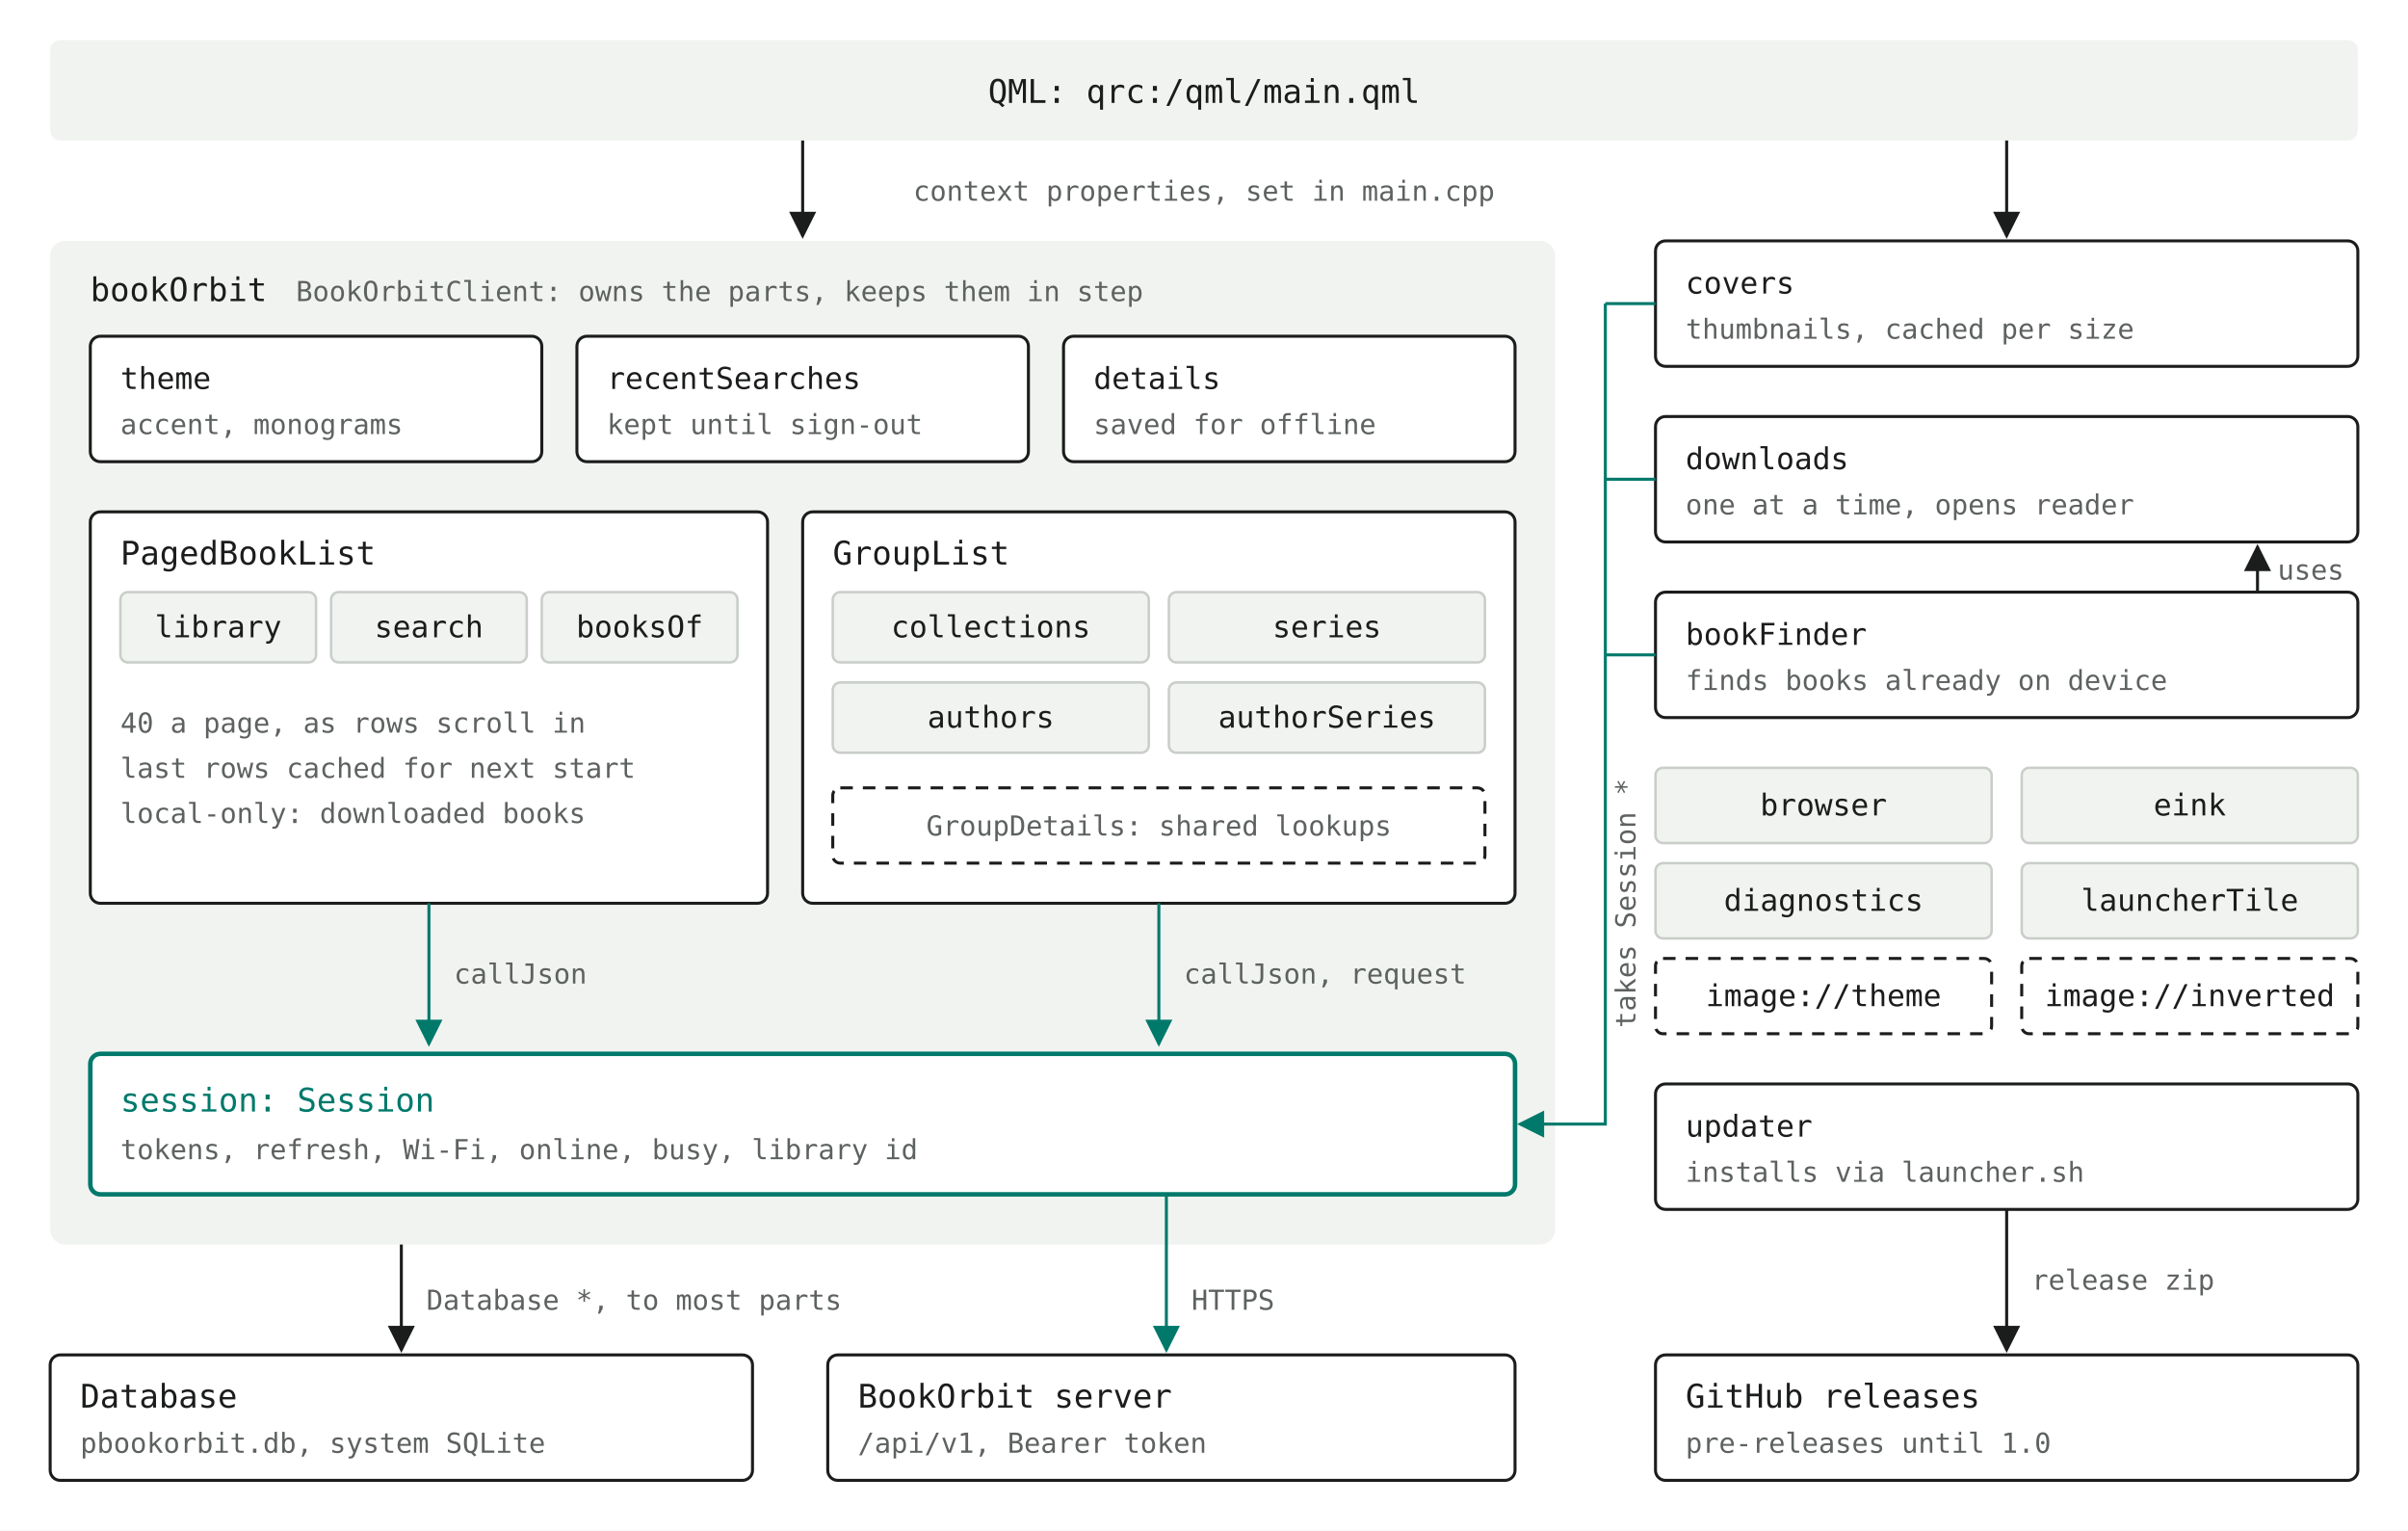
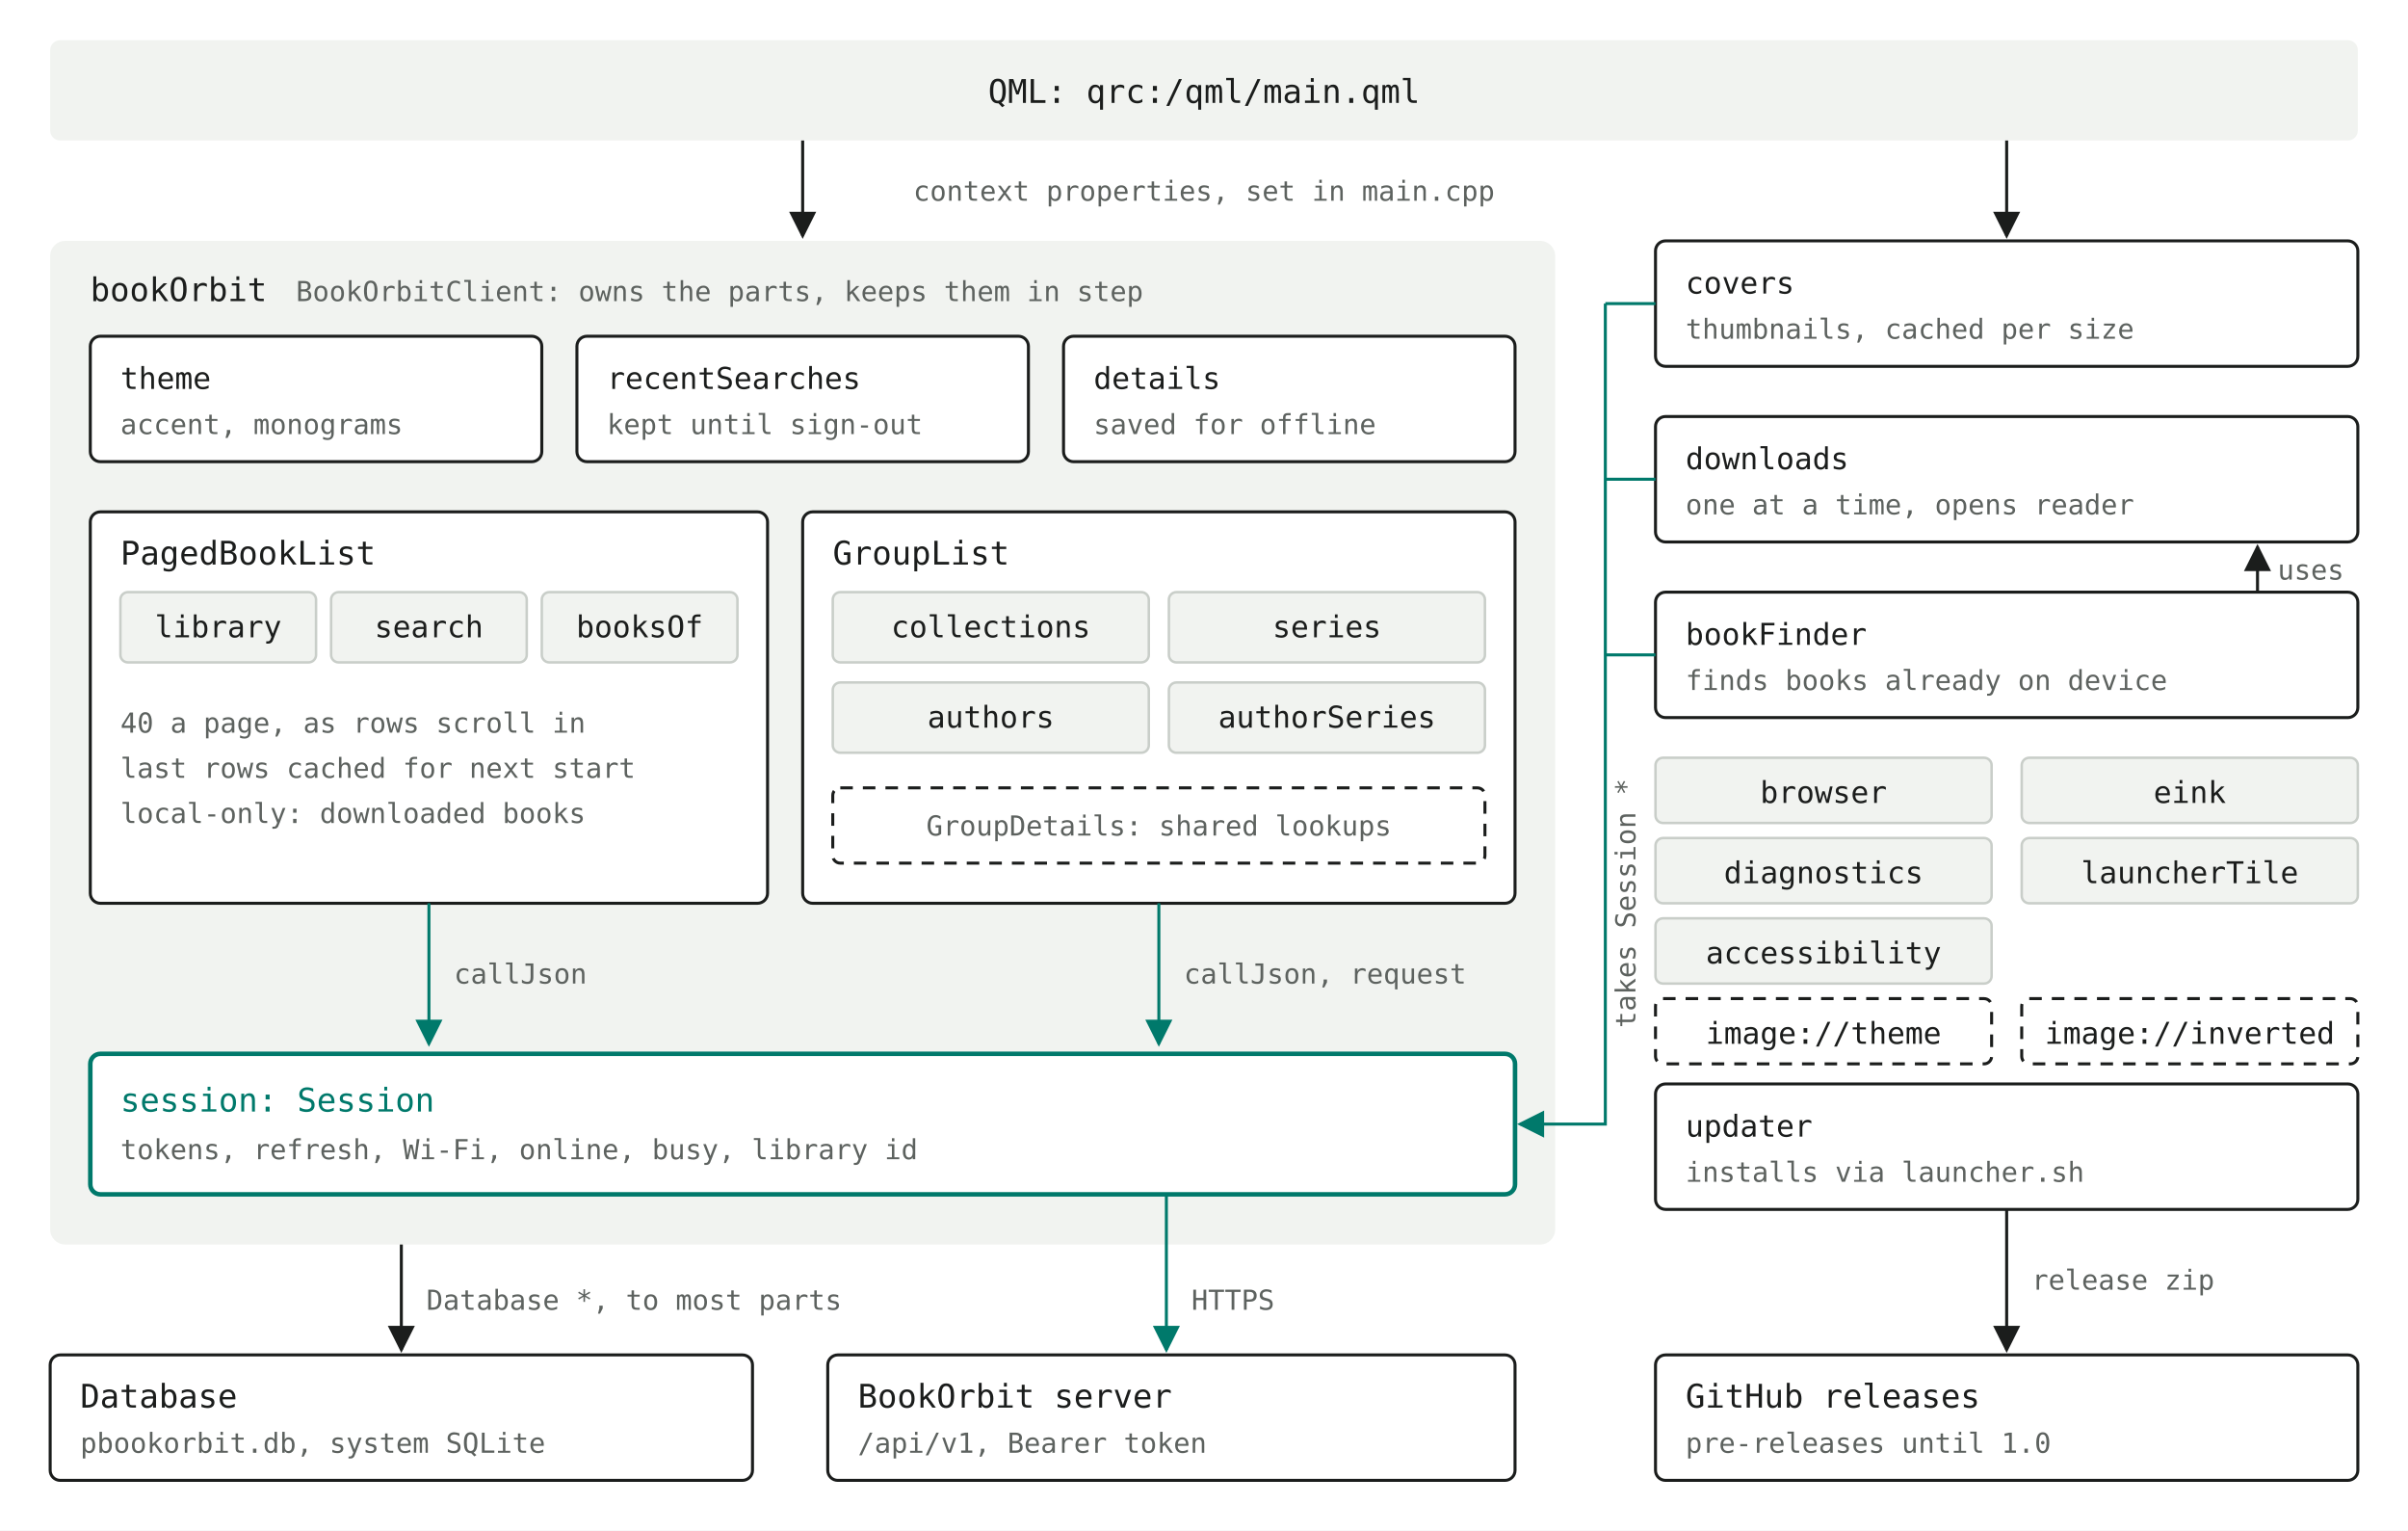
- <svg xmlns="http://www.w3.org/2000/svg" width="960" height="610" viewBox="0 0 960 610" role="img" aria-label="QML reaches bookOrbit and the other context properties set in main.cpp. bookOrbit, the BookOrbitClient, owns theme, recentSearches, details, the book lists (library, search, booksOf), the group lists (collections, series, authors, authorSeries) with their shared GroupDetails, and the session. The lists call the BookOrbit server through Session. Covers, Downloads and BookFinder take a Session pointer, and BookFinder uses Downloads. Most parts take the Database. The updater fetches GitHub releases.">
+ <svg xmlns="http://www.w3.org/2000/svg" width="960" height="610" viewBox="0 0 960 610" role="img" aria-label="QML reaches bookOrbit and the other context properties set in main.cpp. bookOrbit, the BookOrbitClient, owns theme, recentSearches, details, the book lists (library, search, booksOf), the group lists (collections, series, authors, authorSeries) with their shared GroupDetails, and the session. The lists call the BookOrbit server through Session. Covers, Downloads and BookFinder take a Session pointer, and BookFinder uses Downloads. Most parts take the Database. The updater fetches GitHub releases. accessibility holds the system's text settings.">
  <style>
    svg { font-family: "IBM Plex Mono", ui-monospace, "DejaVu Sans Mono", Menlo, Consolas, monospace; }
    text { font-size: 12px; }
    .name { font-size: 13px; font-weight: 500; }
    .muted { font-size: 11px; }
    .box, .line, .keyline { stroke-width: 1.2; }
    .chip { stroke-width: 1; }
    .frame, .line, .keyline { fill: none; }
    .frame, .key { stroke-width: 1.8; }
    .dash { stroke-dasharray: 5 4; }
    svg { color: #1b1d1c; }
    .bg { fill: #ffffff; }
    text { fill: #1b1d1c; }
    .muted { fill: #5d625f; }
    .accent-text { fill: #00796b; }
    .box { fill: #ffffff; stroke: #1b1d1c; }
    .chip { fill: #f1f3f0; stroke: #c9cec9; }
    .frame { stroke: #1b1d1c; }
    .key { fill: #ffffff; stroke: #00796b; }
    .band { fill: #f1f3f0; }
    .line { stroke: #1b1d1c; }
    .keyline { stroke: #00796b; }
    .head { fill: #1b1d1c; }
    .keyhead { fill: #00796b; }
    @media (prefers-color-scheme: dark) {
      svg { color: #e6e8e5; }
      .bg { fill: #1f2221; }
      text { fill: #e6e8e5; }
      .muted { fill: #a3a9a5; }
      .accent-text { fill: #4db6a6; }
      .box { fill: #1f2221; stroke: #e6e8e5; }
      .chip { fill: #161817; stroke: #3d423f; }
      .frame { stroke: #e6e8e5; }
      .key { fill: #1f2221; stroke: #4db6a6; }
      .band { fill: #161817; }
      .line { stroke: #e6e8e5; }
      .keyline { stroke: #4db6a6; }
      .head { fill: #e6e8e5; }
      .keyhead { fill: #4db6a6; }
    }
  </style>
  <rect class="bg" width="960" height="610" />
  <defs>
    <marker id="o-arrow" markerWidth="9" markerHeight="9" refX="8" refY="4.5" orient="auto">
      <path class="head" d="M0,0 L9,4.5 L0,9 z" />
    </marker>
    <marker id="o-key" markerWidth="9" markerHeight="9" refX="8" refY="4.5" orient="auto">
      <path class="keyhead" d="M0,0 L9,4.5 L0,9 z" />
    </marker>
  </defs>
  <rect class="band" x="20" y="16" width="920" height="40" rx="4" />
  <text class="name" x="480" y="41" text-anchor="middle">QML: qrc:/qml/main.qml</text>
  <line class="line" x1="320" y1="56" x2="320" y2="94" marker-end="url(#o-arrow)" />
  <line class="line" x1="800" y1="56" x2="800" y2="94" marker-end="url(#o-arrow)" />
  <text class="muted" x="480" y="80" text-anchor="middle">context properties, set in main.cpp</text>
  <rect class="band" x="20" y="96" width="600" height="400" rx="6" />
  <text class="name" x="36" y="120">bookOrbit</text>
  <text class="muted" x="118" y="120">BookOrbitClient: owns the parts, keeps them in step</text>
  <rect class="box" x="36" y="134" width="180" height="50" rx="4" />
  <text x="48" y="155">theme</text>
  <text class="muted" x="48" y="173">accent, monograms</text>
  <rect class="box" x="230" y="134" width="180" height="50" rx="4" />
  <text x="242" y="155">recentSearches</text>
  <text class="muted" x="242" y="173">kept until sign-out</text>
  <rect class="box" x="424" y="134" width="180" height="50" rx="4" />
  <text x="436" y="155">details</text>
  <text class="muted" x="436" y="173">saved for offline</text>
  <rect class="box" x="36" y="204" width="270" height="156" rx="4" />
  <text class="name" x="48" y="225">PagedBookList</text>
  <rect class="chip" x="48" y="236" width="78" height="28" rx="3" />
  <text x="87" y="254" text-anchor="middle">library</text>
  <rect class="chip" x="132" y="236" width="78" height="28" rx="3" />
  <text x="171" y="254" text-anchor="middle">search</text>
  <rect class="chip" x="216" y="236" width="78" height="28" rx="3" />
  <text x="255" y="254" text-anchor="middle">booksOf</text>
  <text class="muted" x="48" y="292">40 a page, as rows scroll in</text>
  <text class="muted" x="48" y="310">last rows cached for next start</text>
  <text class="muted" x="48" y="328">local-only: downloaded books</text>
  <rect class="box" x="320" y="204" width="284" height="156" rx="4" />
  <text class="name" x="332" y="225">GroupList</text>
  <rect class="chip" x="332" y="236" width="126" height="28" rx="3" />
  <text x="395" y="254" text-anchor="middle">collections</text>
  <rect class="chip" x="466" y="236" width="126" height="28" rx="3" />
  <text x="529" y="254" text-anchor="middle">series</text>
  <rect class="chip" x="332" y="272" width="126" height="28" rx="3" />
  <text x="395" y="290" text-anchor="middle">authors</text>
  <rect class="chip" x="466" y="272" width="126" height="28" rx="3" />
  <text x="529" y="290" text-anchor="middle">authorSeries</text>
  <rect class="box dash" x="332" y="314" width="260" height="30" rx="3" />
  <text class="muted" x="462" y="333" text-anchor="middle">GroupDetails: shared lookups</text>
  <line class="keyline" x1="171" y1="360" x2="171" y2="416" marker-end="url(#o-key)" />
  <text class="muted" x="181" y="392">callJson</text>
  <line class="keyline" x1="462" y1="360" x2="462" y2="416" marker-end="url(#o-key)" />
  <text class="muted" x="472" y="392">callJson, request</text>
  <rect class="key" x="36" y="420" width="568" height="56" rx="4" />
  <text class="name accent-text" x="48" y="443">session: Session</text>
  <text class="muted" x="48" y="462">tokens, refresh, Wi-Fi, online, busy, library id</text>
  <rect class="box" x="660" y="96" width="280" height="50" rx="4" />
  <text x="672" y="117">covers</text>
  <text class="muted" x="672" y="135">thumbnails, cached per size</text>
  <rect class="box" x="660" y="166" width="280" height="50" rx="4" />
  <text x="672" y="187">downloads</text>
  <text class="muted" x="672" y="205">one at a time, opens reader</text>
  <rect class="box" x="660" y="236" width="280" height="50" rx="4" />
  <text x="672" y="257">bookFinder</text>
  <text class="muted" x="672" y="275">finds books already on device</text>
  <line class="line" x1="900" y1="236" x2="900" y2="218" marker-end="url(#o-arrow)" />
  <text class="muted" x="908" y="231">uses</text>
  <polyline class="keyline" points="660,121 640,121" />
  <polyline class="keyline" points="660,191 640,191" />
  <polyline class="keyline" points="660,261 640,261" />
  <polyline class="keyline" points="640,121 640,448 606,448" marker-end="url(#o-key)" />
  <text class="muted" transform="rotate(-90 652 360)" x="652" y="360" text-anchor="middle">takes Session *</text>
-   <rect class="chip" x="660" y="306" width="134" height="30" rx="3" />
-   <text x="727" y="325" text-anchor="middle">browser</text>
-   <rect class="chip" x="806" y="306" width="134" height="30" rx="3" />
-   <text x="873" y="325" text-anchor="middle">eink</text>
-   <rect class="chip" x="660" y="344" width="134" height="30" rx="3" />
-   <text x="727" y="363" text-anchor="middle">diagnostics</text>
-   <rect class="chip" x="806" y="344" width="134" height="30" rx="3" />
-   <text x="873" y="363" text-anchor="middle">launcherTile</text>
-   <rect class="box dash" x="660" y="382" width="134" height="30" rx="3" />
-   <text x="727" y="401" text-anchor="middle">image://theme</text>
-   <rect class="box dash" x="806" y="382" width="134" height="30" rx="3" />
-   <text x="873" y="401" text-anchor="middle">image://inverted</text>
+   <rect class="chip" x="660" y="302" width="134" height="26" rx="3" />
+   <text x="727" y="320" text-anchor="middle">browser</text>
+   <rect class="chip" x="806" y="302" width="134" height="26" rx="3" />
+   <text x="873" y="320" text-anchor="middle">eink</text>
+   <rect class="chip" x="660" y="334" width="134" height="26" rx="3" />
+   <text x="727" y="352" text-anchor="middle">diagnostics</text>
+   <rect class="chip" x="806" y="334" width="134" height="26" rx="3" />
+   <text x="873" y="352" text-anchor="middle">launcherTile</text>
+   <rect class="chip" x="660" y="366" width="134" height="26" rx="3" />
+   <text x="727" y="384" text-anchor="middle">accessibility</text>
+   <rect class="box dash" x="660" y="398" width="134" height="26" rx="3" />
+   <text x="727" y="416" text-anchor="middle">image://theme</text>
+   <rect class="box dash" x="806" y="398" width="134" height="26" rx="3" />
+   <text x="873" y="416" text-anchor="middle">image://inverted</text>
  <rect class="box" x="660" y="432" width="280" height="50" rx="4" />
  <text x="672" y="453">updater</text>
  <text class="muted" x="672" y="471">installs via launcher.sh</text>
  <line class="line" x1="160" y1="496" x2="160" y2="538" marker-end="url(#o-arrow)" />
  <text class="muted" x="170" y="522">Database *, to most parts</text>
  <line class="keyline" x1="465" y1="476" x2="465" y2="538" marker-end="url(#o-key)" />
  <text class="muted" x="475" y="522">HTTPS</text>
  <line class="line" x1="800" y1="482" x2="800" y2="538" marker-end="url(#o-arrow)" />
  <text class="muted" x="810" y="514">release zip</text>
  <rect class="box" x="20" y="540" width="280" height="50" rx="4" />
  <text class="name" x="32" y="561">Database</text>
  <text class="muted" x="32" y="579">pbookorbit.db, system SQLite</text>
  <rect class="box" x="330" y="540" width="274" height="50" rx="4" />
  <text class="name" x="342" y="561">BookOrbit server</text>
  <text class="muted" x="342" y="579">/api/v1, Bearer token</text>
  <rect class="box" x="660" y="540" width="280" height="50" rx="4" />
  <text class="name" x="672" y="561">GitHub releases</text>
  <text class="muted" x="672" y="579">pre-releases until 1.0</text>
</svg>
